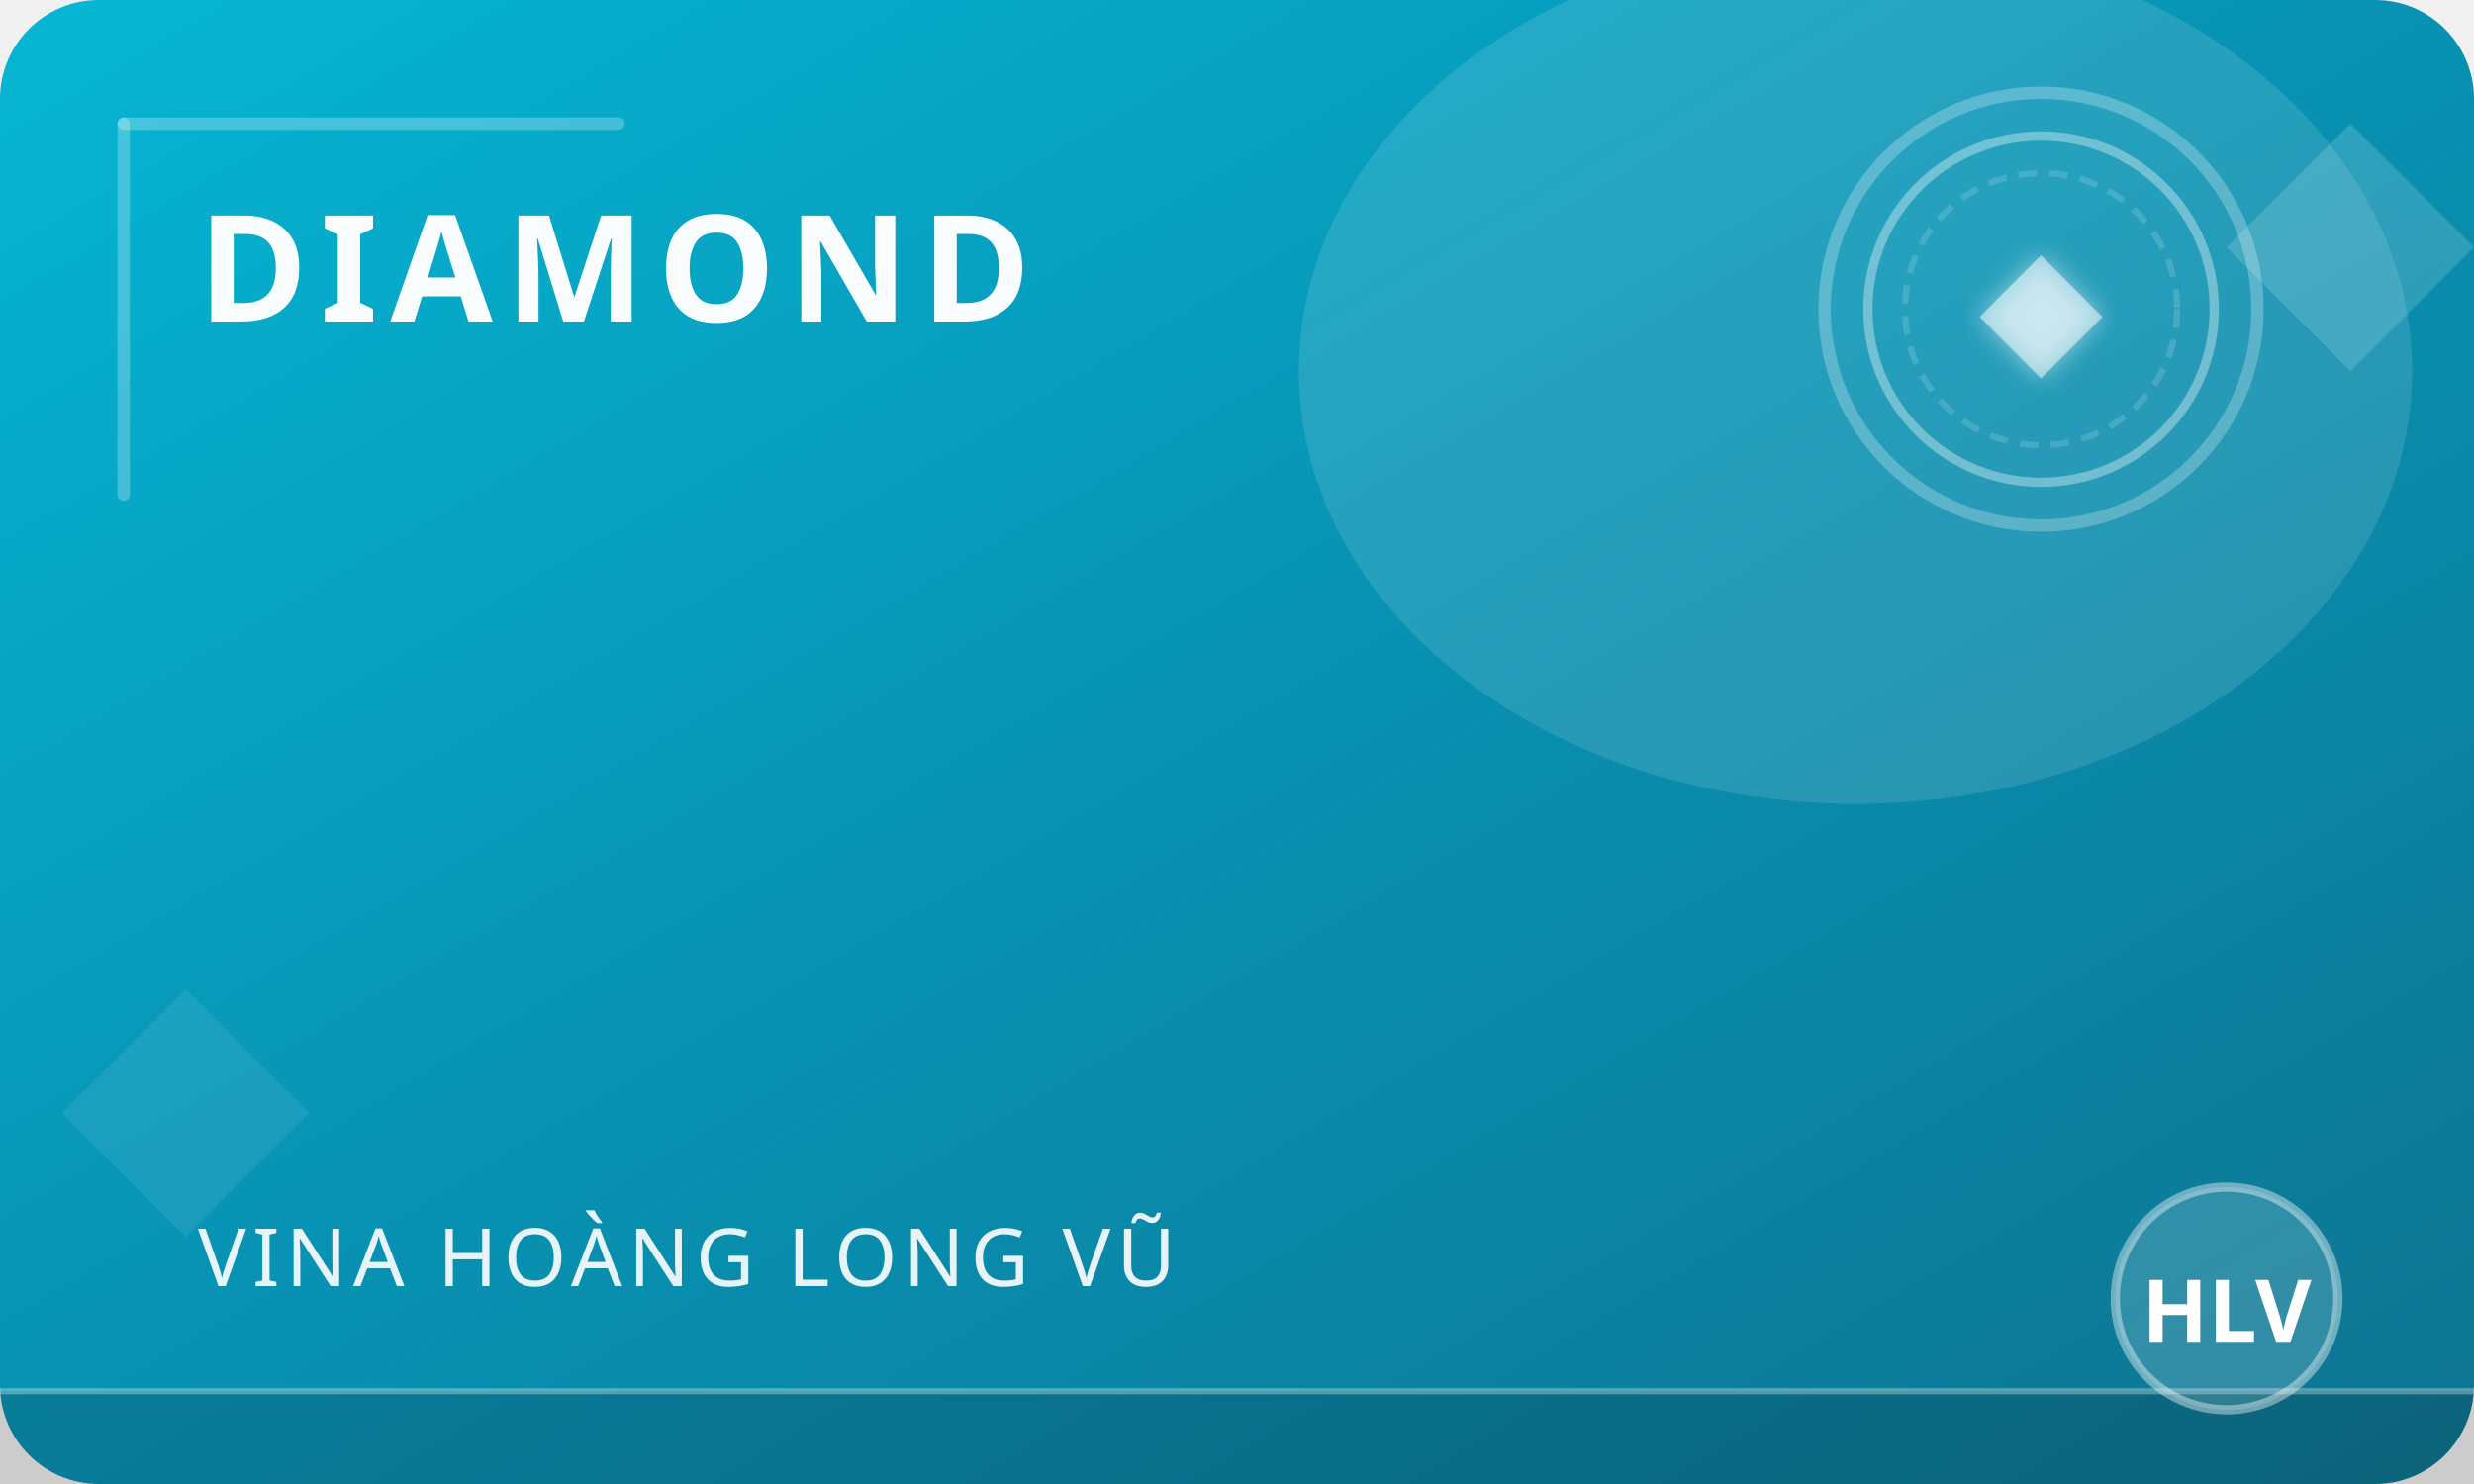
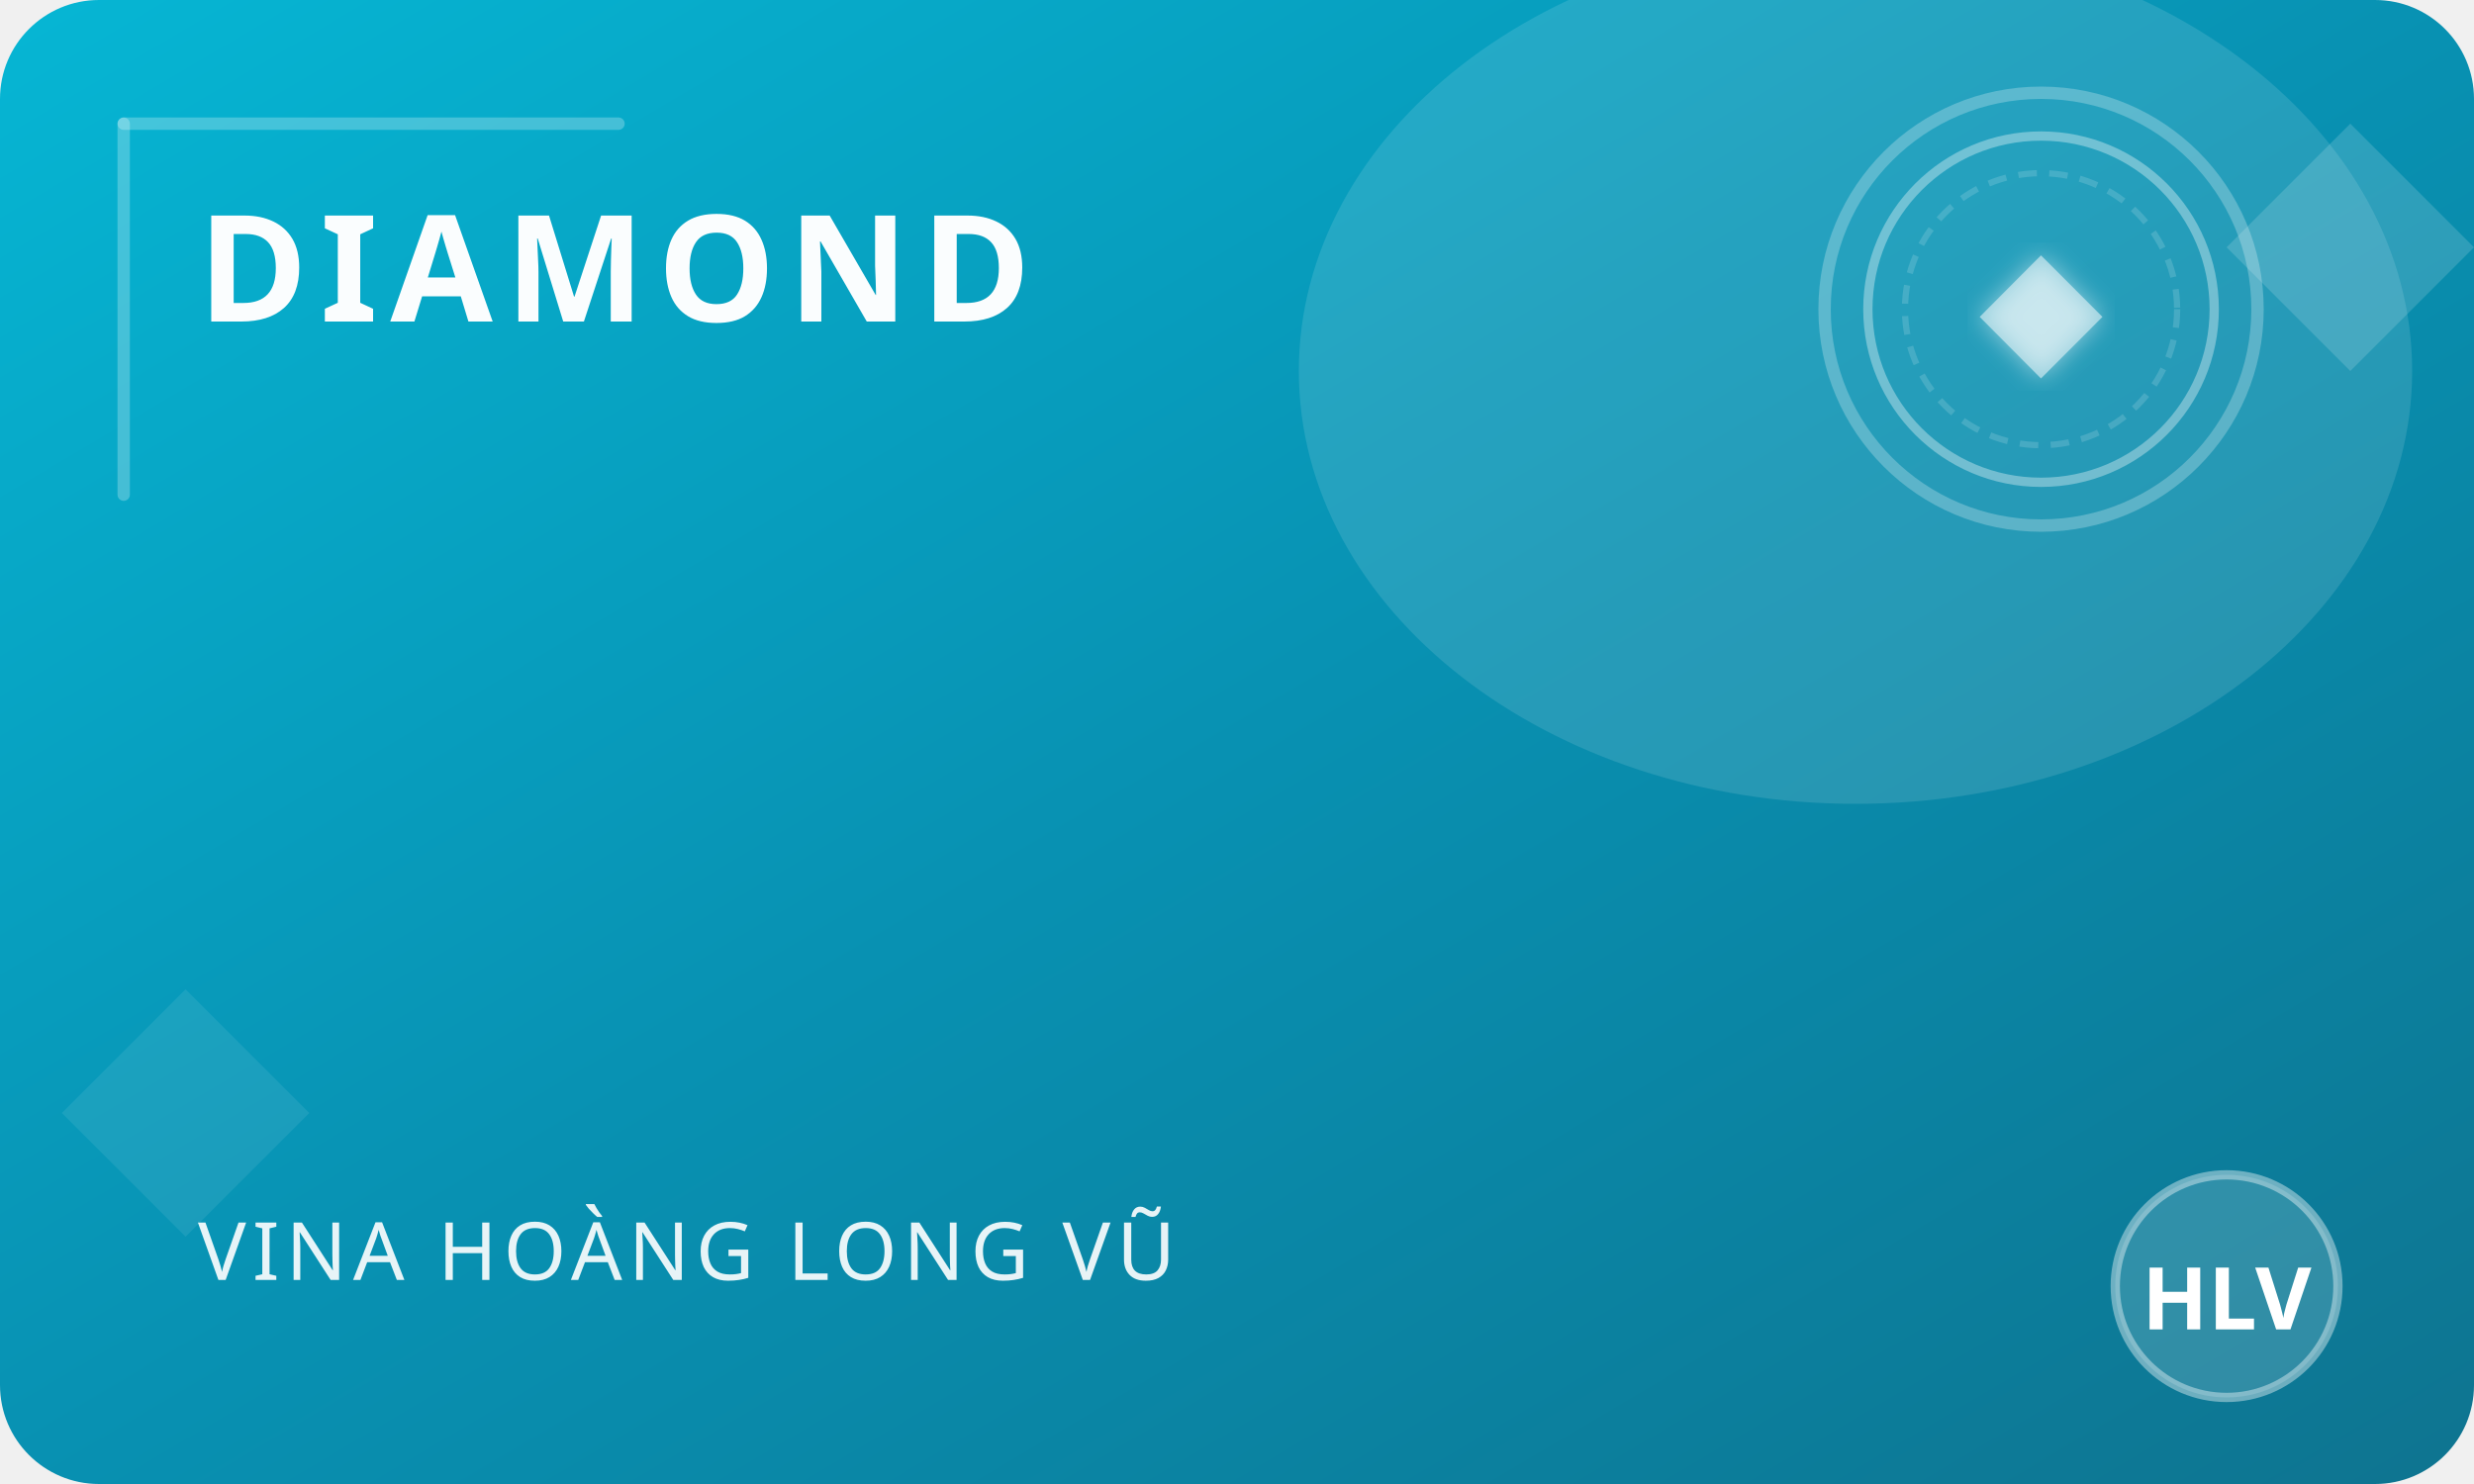
<svg xmlns="http://www.w3.org/2000/svg" width="400" height="240" viewBox="0 0 400 240">
  <defs>
    <linearGradient id="diamondGrad" x1="0%" y1="0%" x2="100%" y2="100%">
      <stop offset="0%" style="stop-color:#06B6D4;stop-opacity:1" />
      <stop offset="50%" style="stop-color:#0891B2;stop-opacity:1" />
      <stop offset="100%" style="stop-color:#0E7490;stop-opacity:1" />
    </linearGradient>
    <filter id="glow">
      <feGaussianBlur stdDeviation="2" result="coloredBlur" />
      <feMerge>
        <feMergeNode in="coloredBlur" />
        <feMergeNode in="SourceGraphic" />
      </feMerge>
    </filter>
  </defs>
  <rect width="400" height="240" rx="16" fill="url(#diamondGrad)" />
  <ellipse cx="300" cy="60" rx="90" ry="70" fill="rgba(255,255,255,0.12)" />
  <polygon points="380,20 400,40 380,60 360,40" fill="rgba(255,255,255,0.15)" />
  <polygon points="30,160 50,180 30,200 10,180" fill="rgba(255,255,255,0.08)" />
  <line x1="20" y1="20" x2="100" y2="20" stroke="rgba(255,255,255,0.25)" stroke-width="2" stroke-linecap="round" />
  <line x1="20" y1="20" x2="20" y2="80" stroke="rgba(255,255,255,0.25)" stroke-width="2" stroke-linecap="round" />
  <text x="32" y="52" font-family="'Segoe UI', sans-serif" font-size="24" font-weight="900" fill="white" opacity="0.98" letter-spacing="2">DIAMOND</text>
  <circle cx="330" cy="50" r="35" fill="none" stroke="rgba(255,255,255,0.25)" stroke-width="2" />
  <circle cx="330" cy="50" r="28" fill="none" stroke="rgba(255,255,255,0.35)" stroke-width="1.5" />
  <circle cx="330" cy="50" r="22" fill="none" stroke="rgba(255,255,255,0.15)" stroke-width="1" stroke-dasharray="3,2" />
  <text x="330" y="58" font-family="sans-serif" font-size="26" font-weight="bold" text-anchor="middle" fill="rgba(255,255,255,0.5)" filter="url(#glow)">◆</text>
-   <text x="32" y="208" font-family="'Segoe UI', sans-serif" font-size="13" font-weight="500" fill="rgba(255,255,255,0.9)" letter-spacing="1">VINA HOÀNG LONG VŨ</text>
-   <rect x="0" y="225" width="400" height="15" fill="rgba(0,0,0,0.15)" />
-   <line x1="0" y1="225" x2="400" y2="225" stroke="rgba(255,255,255,0.3)" stroke-width="1" />
-   <g transform="translate(340, 190)">
+   <text x="32" y="207" font-family="'Segoe UI', sans-serif" font-size="13" font-weight="500" fill="rgba(255,255,255,0.9)" letter-spacing="1">VINA HOÀNG LONG VŨ</text>
+   <g transform="translate(340, 188)">
    <circle cx="20" cy="20" r="18" fill="rgba(255,255,255,0.15)" stroke="rgba(255,255,255,0.4)" stroke-width="1.5" />
    <text x="20" y="27" font-family="'Segoe UI', sans-serif" font-size="14" font-weight="900" text-anchor="middle" fill="white">HLV</text>
  </g>
</svg>
